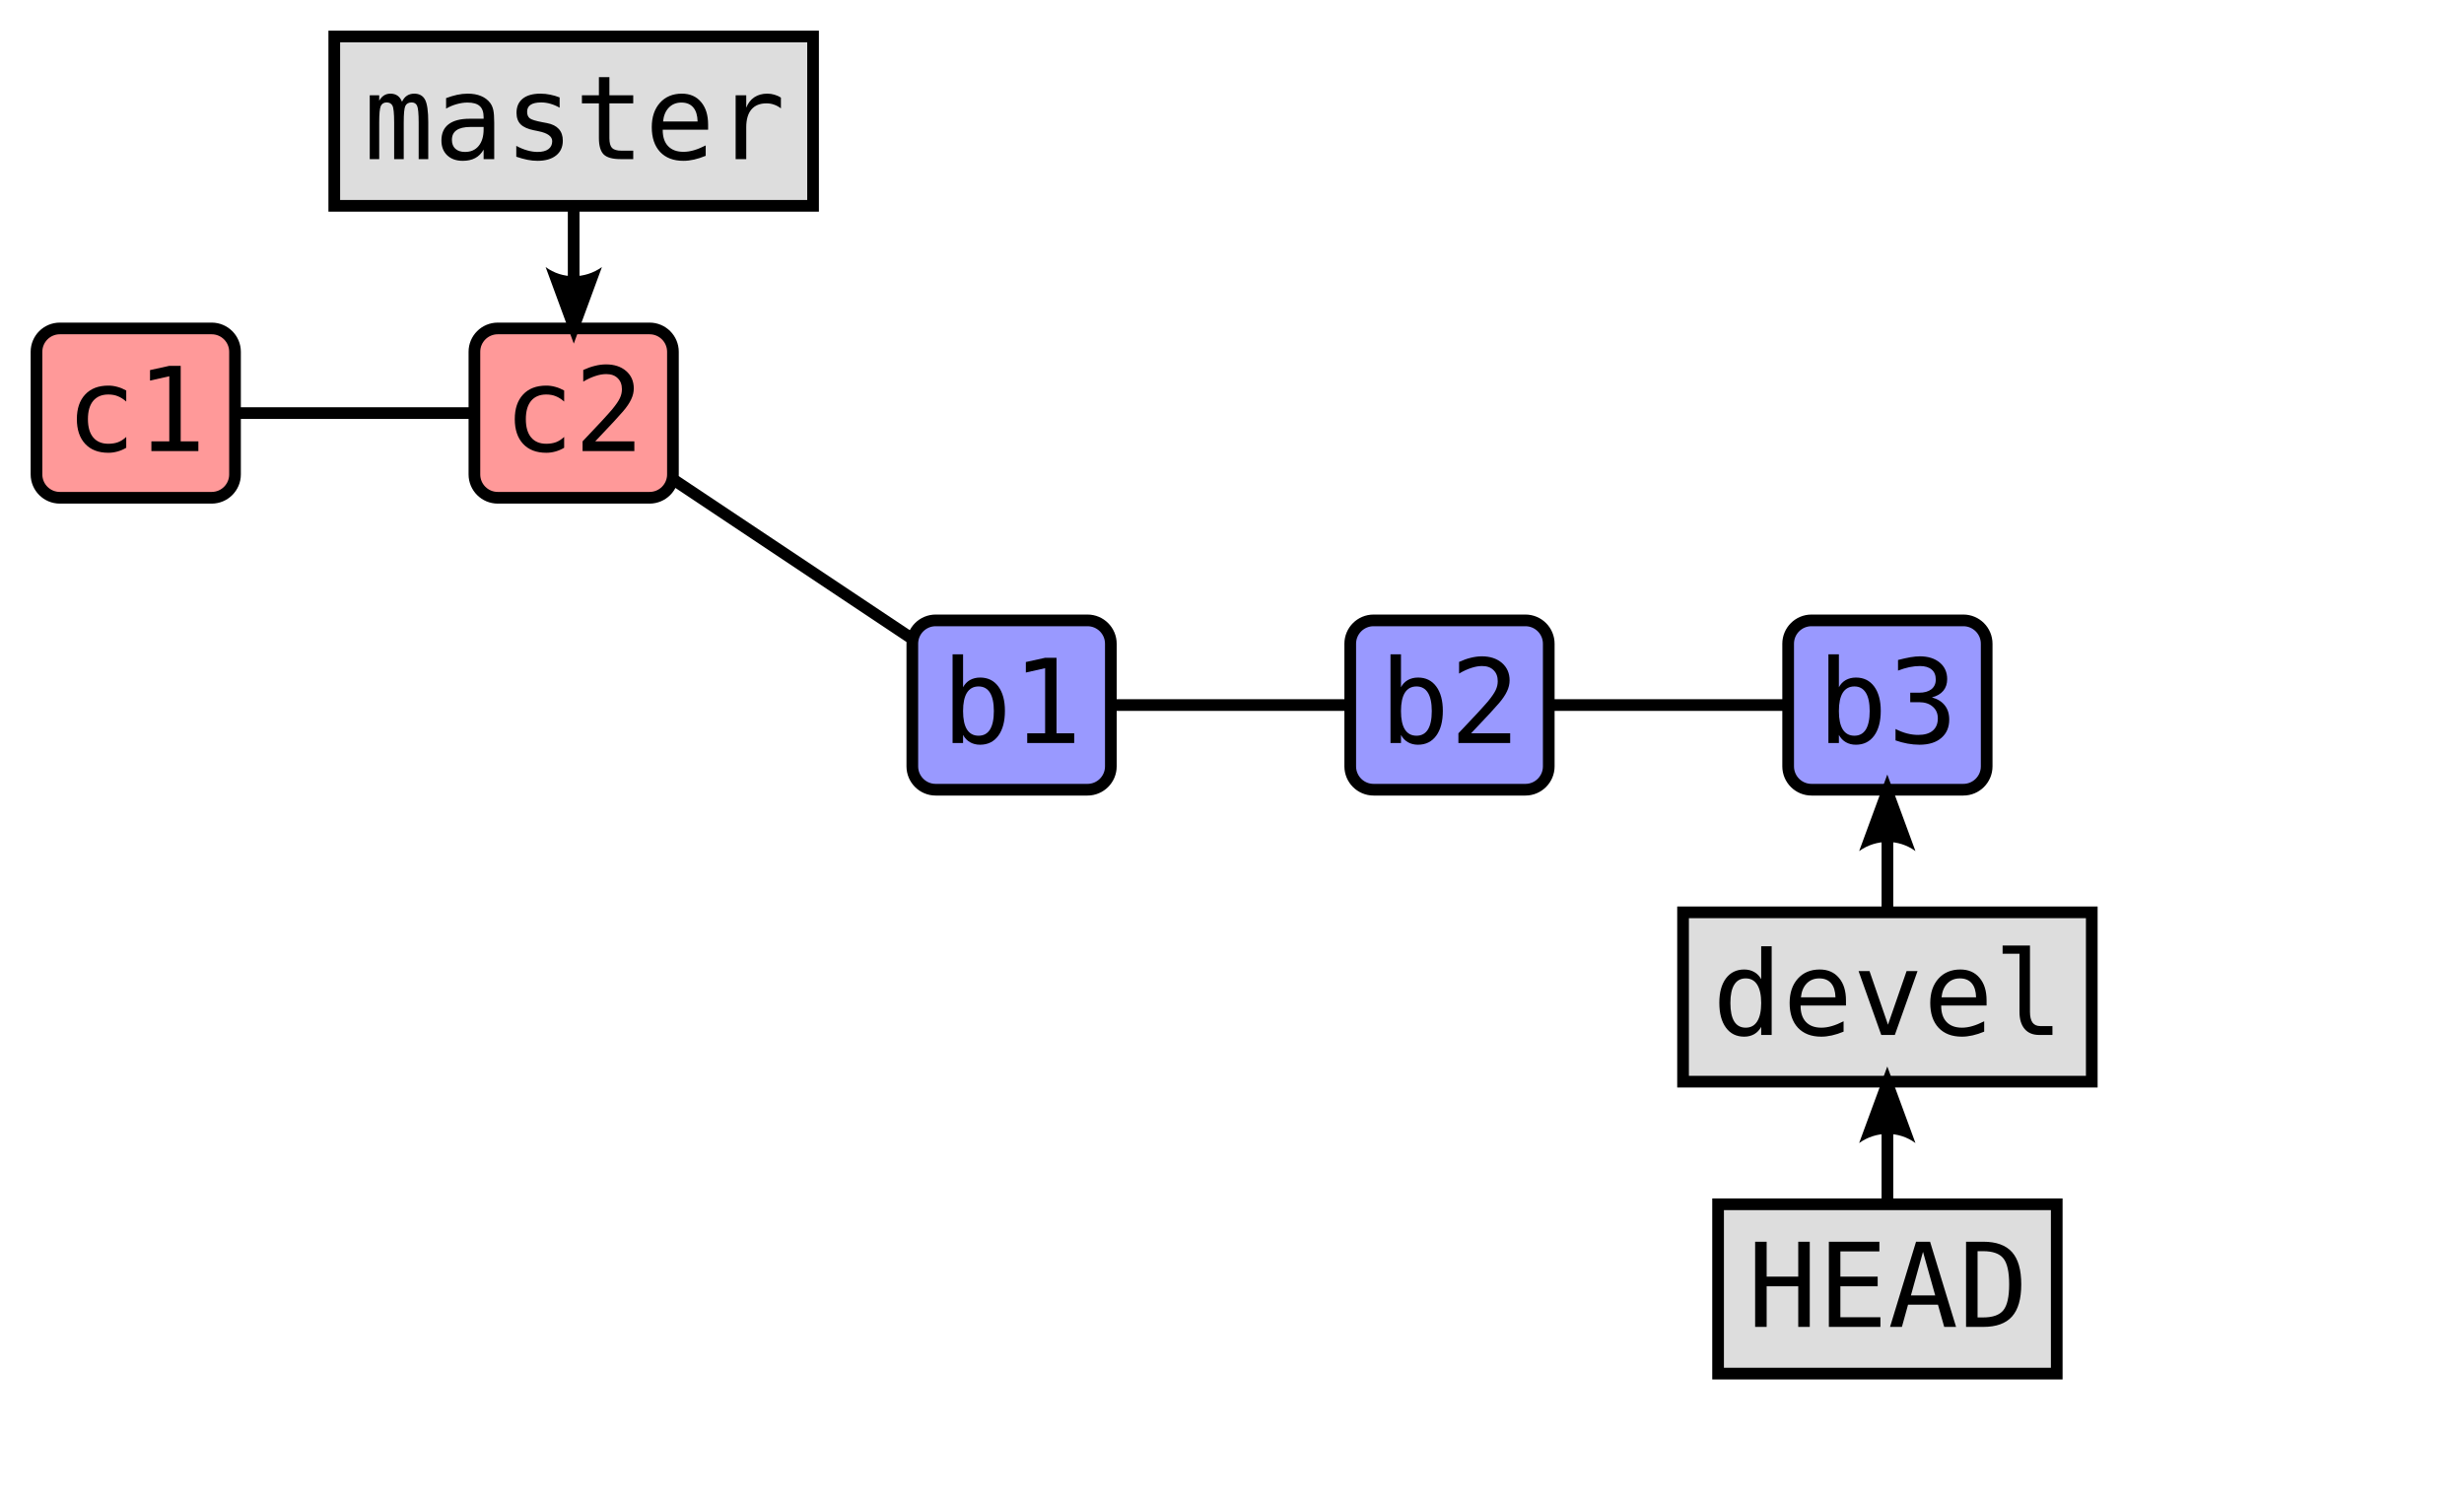
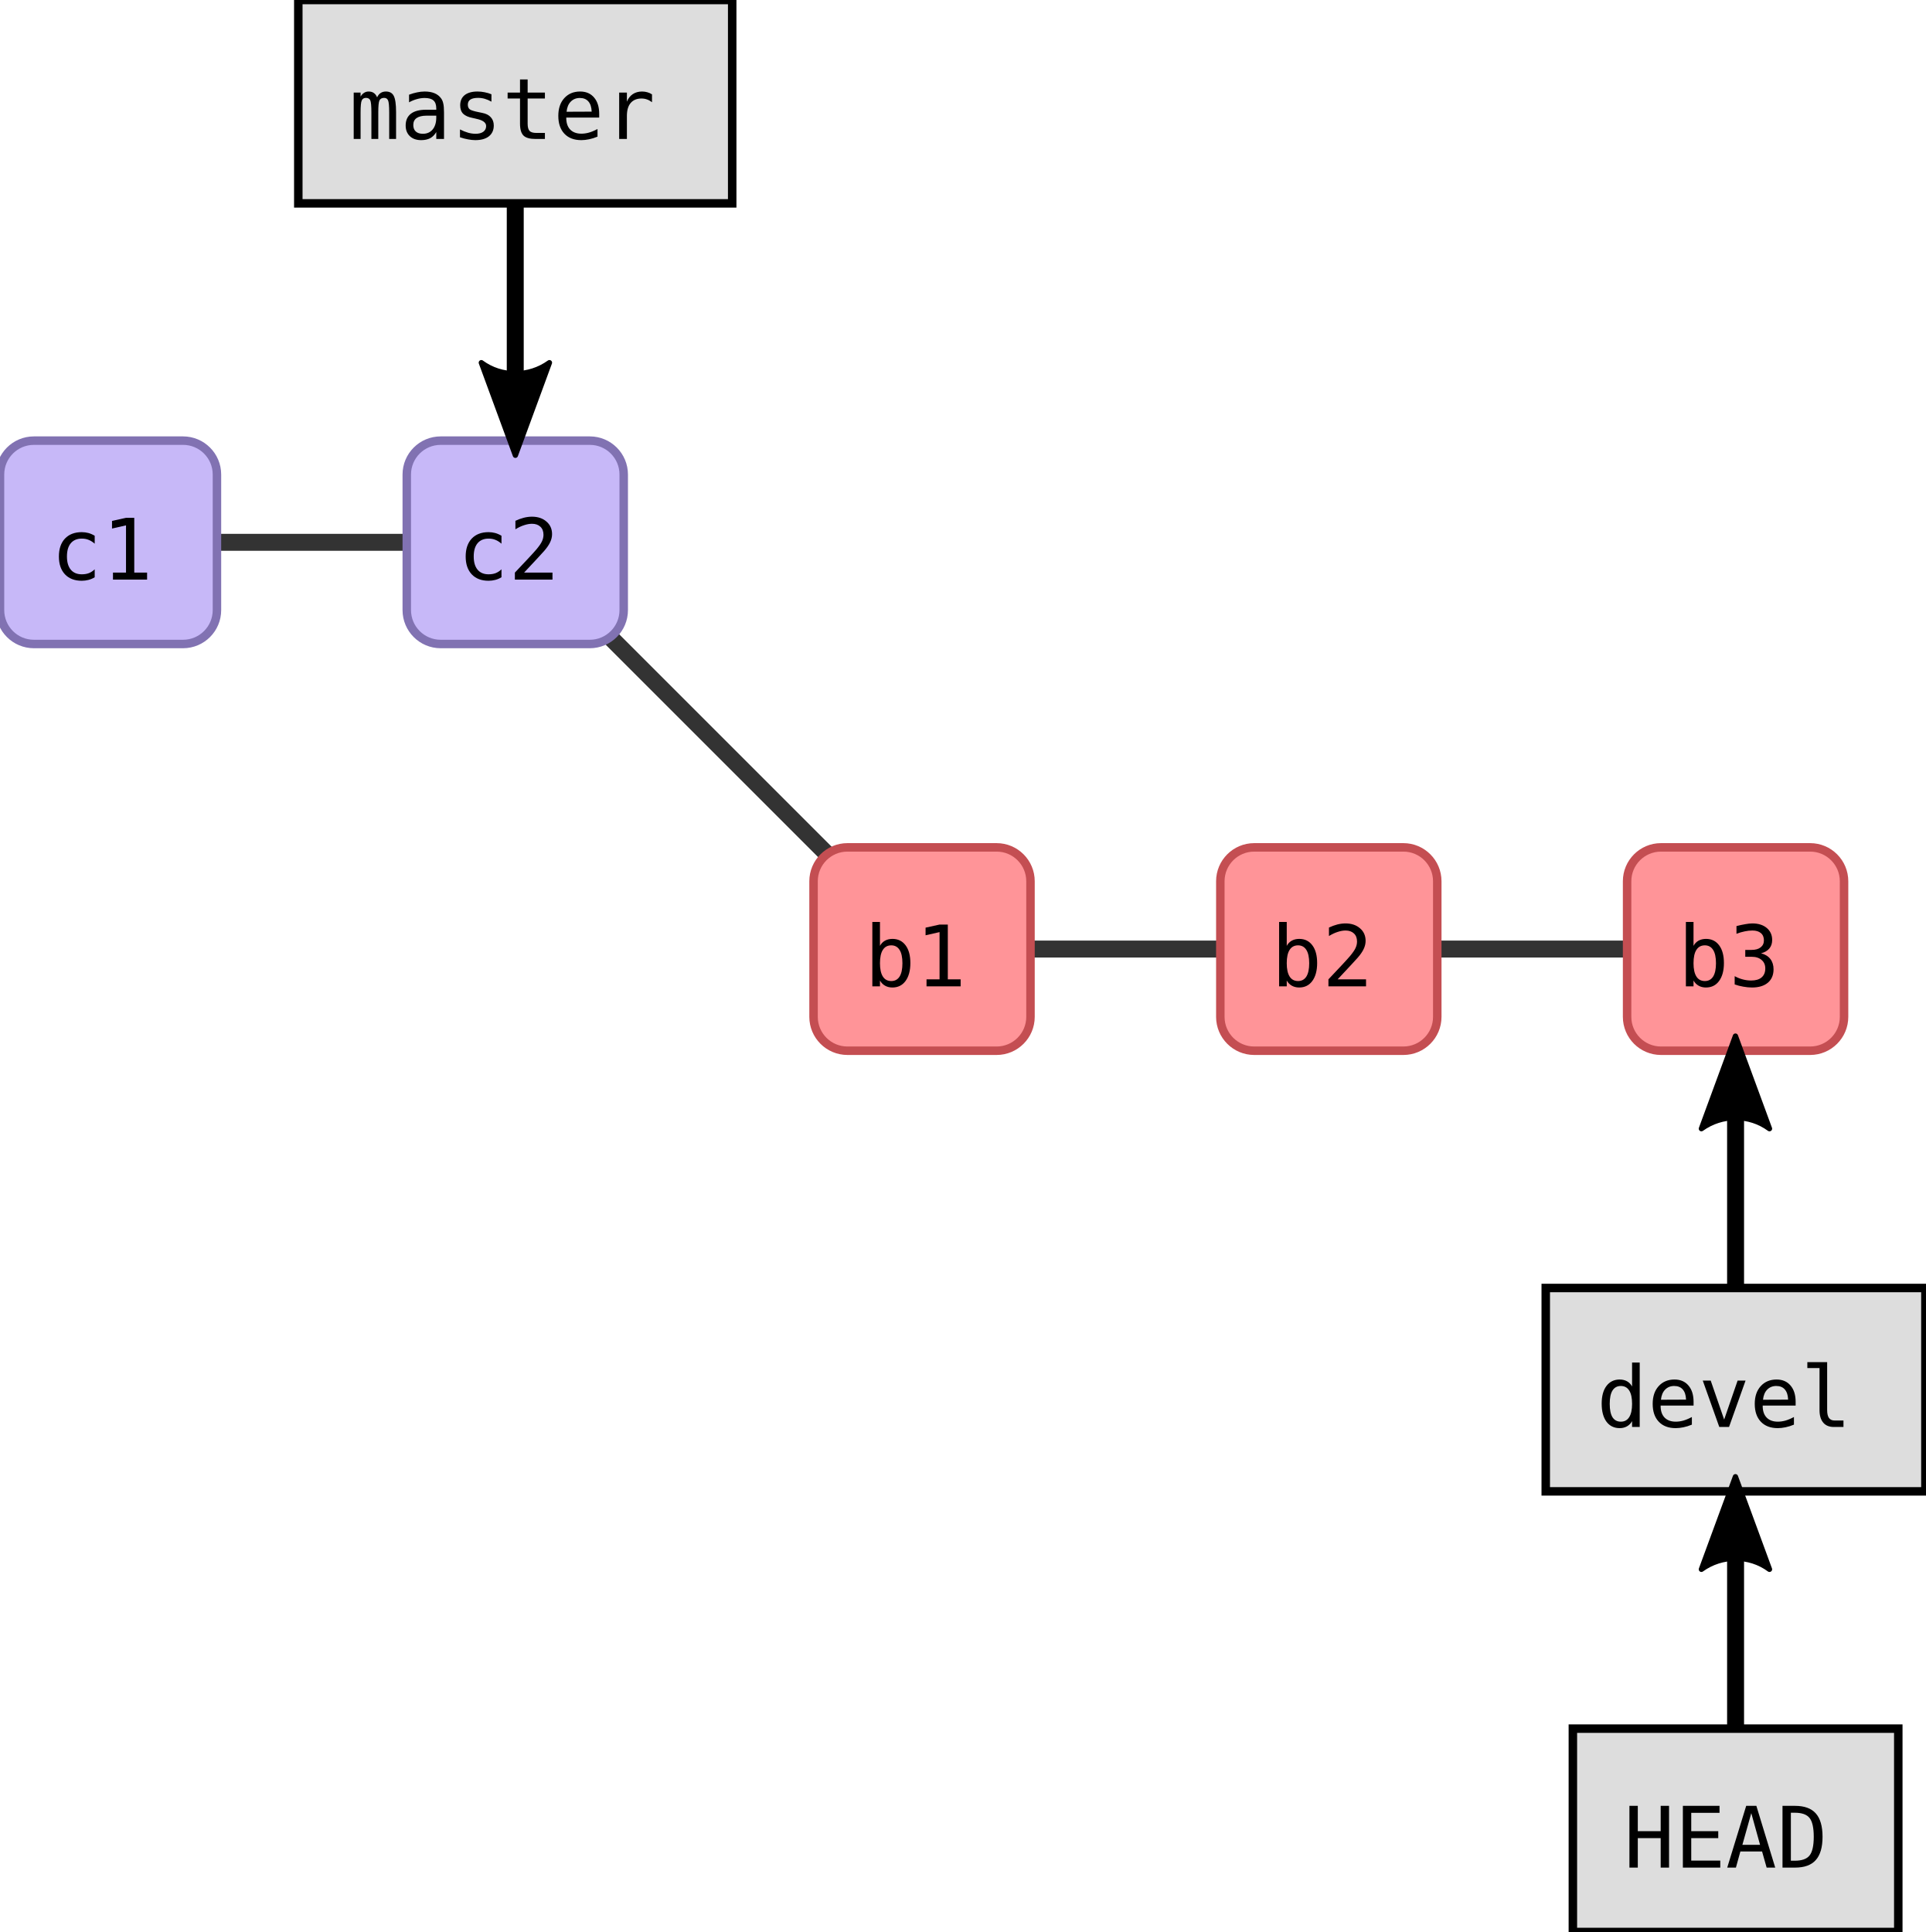
- <svg xmlns="http://www.w3.org/2000/svg" width="337.6" height="206.4" id="svg2" version="1.1">
+ <svg xmlns="http://www.w3.org/2000/svg" width="284.0" height="285.0" id="svg2" version="1.1">
  <defs id="defs4">
-     <marker orient="auto" refY="0.0" refX="0.0" id="Arrow2Mend" style="overflow:visible;">
-       <path id="path3786" style="fill-rule:evenodd;stroke-width:0.625;stroke-linejoin:round;" d="M 8.719,4.034 L -2.207,0.016 L 8.719,-4.002 C 6.973,-1.63 6.983,1.616 8.719,4.034 z " transform="scale(0.6) rotate(180) translate(0,0)" />
+     <marker orient="auto" refY="0.0" refX="0.0" id="fullmarker" style="overflow:visible;">
+       <path style="opacity:1.0;fill:#000000;stroke:#000000;fill-rule:evenodd;stroke-width:0.625;stroke-linejoin:round;" d="M 8.719,4.034 L -2.207,0.016 L 8.719,-4.002 C 6.973,-1.63 6.983,1.616 8.719,4.034 z " transform="scale(0.5) rotate(180) translate(0,0)" />
+     </marker>
+     <marker orient="auto" refY="0.0" refX="0.0" id="ghostmarker" style="overflow:visible;">
+       <path style="opacity:0.2;fill:#000000;stroke:#000000;fill-rule:evenodd;stroke-width:0.625;stroke-linejoin:round;" d="M 8.719,4.034 L -2.207,0.016 L 8.719,-4.002 C 6.973,-1.63 6.983,1.616 8.719,4.034 z " transform="scale(0.5) rotate(180) translate(0,0)" />
    </marker>
  </defs>
-   <g id="layer1">
-     <rect style="fill:#ff9999;stroke:#000000;stroke-width:1.6;stroke-miterlimit:4;stroke-dasharray:none" id="rect2989" width="27.2" height="23.2" x="5" y="45" ry="3.2" />
-     <text xml:space="preserve" style="font-size:16px;font-style:normal;font-weight:normal;line-height:125%;letter-spacing:0px;word-spacing:0px;fill:#000000;fill-opacity:1;stroke:none;font-family:DejaVu Sans Mono" x="9" y="61.8" id="text2985">
-       <tspan id="tspan2987" x="9" y="61.8">c1</tspan>
-     </text>
-   </g>
-   <g id="layer1">
-     <rect style="fill:#ff9999;stroke:#000000;stroke-width:1.6;stroke-miterlimit:4;stroke-dasharray:none" id="rect2989" width="27.2" height="23.2" x="65" y="45" ry="3.2" />
-     <text xml:space="preserve" style="font-size:16px;font-style:normal;font-weight:normal;line-height:125%;letter-spacing:0px;word-spacing:0px;fill:#000000;fill-opacity:1;stroke:none;font-family:DejaVu Sans Mono" x="69" y="61.8" id="text2985">
-       <tspan id="tspan2987" x="69" y="61.8">c2</tspan>
-     </text>
-   </g>
-   <line x1="64.98" y1="56.6" x2="32.22" y2="56.6" style="stroke:#000000; stroke-width:1.6; stroke-opacity:1.0" />
-   <g id="layer1">
-     <rect style="fill:#dddddd;stroke:#000000;stroke-width:1.6;stroke-miterlimit:4;stroke-dasharray:none" id="rect2989" width="65.6" height="23.2" x="45.8" y="5" ry="0" />
-     <text xml:space="preserve" style="font-size:16px;font-style:normal;font-weight:normal;line-height:125%;letter-spacing:0px;word-spacing:0px;fill:#000000;fill-opacity:1;stroke:none;font-family:DejaVu Sans Mono" x="49.8" y="21.8" id="text2985">
-       <tspan id="tspan2987" x="49.8" y="21.8">master</tspan>
-     </text>
-   </g>
-   <g id="layer1">
-     <path style="fill:none;stroke:#000000;stroke-width:1.6;stroke-linecap:butt;stroke-linejoin:miter;stroke-opacity:1;marker-end:url(#Arrow2Mend);stroke-miterlimit:4;stroke-dasharray:none" d="M 78.6,28.24 78.6,44.96" id="path2985" />
-   </g>
-   <g id="layer1">
-     <rect style="fill:#9999ff;stroke:#000000;stroke-width:1.6;stroke-miterlimit:4;stroke-dasharray:none" id="rect2989" width="27.2" height="23.2" x="125" y="85" ry="3.2" />
-     <text xml:space="preserve" style="font-size:16px;font-style:normal;font-weight:normal;line-height:125%;letter-spacing:0px;word-spacing:0px;fill:#000000;fill-opacity:1;stroke:none;font-family:DejaVu Sans Mono" x="129" y="101.8" id="text2985">
-       <tspan id="tspan2987" x="129" y="101.8">b1</tspan>
-     </text>
-   </g>
-   <line x1="124.98" y1="87.52" x2="92.22" y2="65.68" style="stroke:#000000; stroke-width:1.6; stroke-opacity:1.0" />
-   <g id="layer1">
-     <rect style="fill:#9999ff;stroke:#000000;stroke-width:1.6;stroke-miterlimit:4;stroke-dasharray:none" id="rect2989" width="27.2" height="23.2" x="185" y="85" ry="3.2" />
-     <text xml:space="preserve" style="font-size:16px;font-style:normal;font-weight:normal;line-height:125%;letter-spacing:0px;word-spacing:0px;fill:#000000;fill-opacity:1;stroke:none;font-family:DejaVu Sans Mono" x="189" y="101.8" id="text2985">
-       <tspan id="tspan2987" x="189" y="101.8">b2</tspan>
-     </text>
-   </g>
-   <line x1="184.98" y1="96.6" x2="152.22" y2="96.6" style="stroke:#000000; stroke-width:1.6; stroke-opacity:1.0" />
-   <g id="layer1">
-     <rect style="fill:#9999ff;stroke:#000000;stroke-width:1.6;stroke-miterlimit:4;stroke-dasharray:none" id="rect2989" width="27.2" height="23.2" x="245" y="85" ry="3.2" />
-     <text xml:space="preserve" style="font-size:16px;font-style:normal;font-weight:normal;line-height:125%;letter-spacing:0px;word-spacing:0px;fill:#000000;fill-opacity:1;stroke:none;font-family:DejaVu Sans Mono" x="249" y="101.8" id="text2985">
-       <tspan id="tspan2987" x="249" y="101.8">b3</tspan>
-     </text>
-   </g>
-   <line x1="244.98" y1="96.6" x2="212.22" y2="96.6" style="stroke:#000000; stroke-width:1.6; stroke-opacity:1.0" />
-   <g id="layer1">
-     <rect style="fill:#dddddd;stroke:#000000;stroke-width:1.6;stroke-miterlimit:4;stroke-dasharray:none" id="rect2989" width="56" height="23.2" x="230.6" y="125" ry="0" />
-     <text xml:space="preserve" style="font-size:16px;font-style:normal;font-weight:normal;line-height:125%;letter-spacing:0px;word-spacing:0px;fill:#000000;fill-opacity:1;stroke:none;font-family:DejaVu Sans Mono" x="234.6" y="141.8" id="text2985">
-       <tspan id="tspan2987" x="234.6" y="141.8">devel</tspan>
-     </text>
-   </g>
-   <g id="layer1">
-     <path style="fill:none;stroke:#000000;stroke-width:1.6;stroke-linecap:butt;stroke-linejoin:miter;stroke-opacity:1;marker-end:url(#Arrow2Mend);stroke-miterlimit:4;stroke-dasharray:none" d="M 258.6,124.96 258.6,108.24" id="path2985" />
-   </g>
-   <g id="layer1">
-     <rect style="fill:#dddddd;stroke:#000000;stroke-width:1.6;stroke-miterlimit:4;stroke-dasharray:none" id="rect2989" width="46.4" height="23.2" x="235.4" y="165" ry="0" />
-     <text xml:space="preserve" style="font-size:16px;font-style:normal;font-weight:normal;line-height:125%;letter-spacing:0px;word-spacing:0px;fill:#000000;fill-opacity:1;stroke:none;font-family:DejaVu Sans Mono" x="239.4" y="181.8" id="text2985">
-       <tspan id="tspan2987" x="239.4" y="181.8">HEAD</tspan>
-     </text>
-   </g>
-   <g id="layer1">
-     <path style="fill:none;stroke:#000000;stroke-width:1.6;stroke-linecap:butt;stroke-linejoin:miter;stroke-opacity:1;marker-end:url(#Arrow2Mend);stroke-miterlimit:4;stroke-dasharray:none" d="M 258.6,164.96 258.6,148.24" id="path2985" />
+   <g transform="translate(-0.0,65.0) rotate(0)" id="layer1">
+     <line x1="16.0" y1="15.0" x2="76.0" y2="15.0" style="stroke:#000000;                         stroke-width:2.5;                         stroke-opacity:0.8" />
+     <line x1="136.0" y1="75.0" x2="196.0" y2="75.0" style="stroke:#000000;                         stroke-width:2.5;                         stroke-opacity:0.8" />
+     <line x1="76.0" y1="15.0" x2="136.0" y2="75.0" style="stroke:#000000;                         stroke-width:2.5;                         stroke-opacity:0.8" />
+     <line x1="196.0" y1="75.0" x2="256.0" y2="75.0" style="stroke:#000000;                         stroke-width:2.5;                         stroke-opacity:0.8" />
+     <rect style="fill:#c7b8f8;                         stroke:#8172B2;                         stroke-width:1.25;                         stroke-miterlimit:4;                         stroke-opacity:1.0;                         stroke-dasharray:none" width="32.0" height="30.0" x="0.0" y="0.0" ry="5.0" />
+     <text style="font-size:12.5px;                         font-style:normal;                         font-weight:normal;                         line-height:125%%;                         letter-spacing:0px;                         word-spacing:0px;                         fill:#000000;                         fill-opacity:1.0;                         stroke:none;                         font-family:DejaVu Sans Mono" x="7.5" y="20.5">c1</text>
+     <rect style="fill:#ff9498;                         stroke:#C44E52;                         stroke-width:1.25;                         stroke-miterlimit:4;                         stroke-opacity:1.0;                         stroke-dasharray:none" width="32.0" height="30.0" x="240.0" y="60.0" ry="5.0" />
+     <text style="font-size:12.5px;                         font-style:normal;                         font-weight:normal;                         line-height:125%%;                         letter-spacing:0px;                         word-spacing:0px;                         fill:#000000;                         fill-opacity:1.0;                         stroke:none;                         font-family:DejaVu Sans Mono" x="247.5" y="80.5">b3</text>
+     <rect style="fill:#ff9498;                         stroke:#C44E52;                         stroke-width:1.25;                         stroke-miterlimit:4;                         stroke-opacity:1.0;                         stroke-dasharray:none" width="32.0" height="30.0" x="120.0" y="60.0" ry="5.0" />
+     <text style="font-size:12.5px;                         font-style:normal;                         font-weight:normal;                         line-height:125%%;                         letter-spacing:0px;                         word-spacing:0px;                         fill:#000000;                         fill-opacity:1.0;                         stroke:none;                         font-family:DejaVu Sans Mono" x="127.5" y="80.5">b1</text>
+     <rect style="fill:#c7b8f8;                         stroke:#8172B2;                         stroke-width:1.25;                         stroke-miterlimit:4;                         stroke-opacity:1.0;                         stroke-dasharray:none" width="32.0" height="30.0" x="60.0" y="0.0" ry="5.0" />
+     <text style="font-size:12.5px;                         font-style:normal;                         font-weight:normal;                         line-height:125%%;                         letter-spacing:0px;                         word-spacing:0px;                         fill:#000000;                         fill-opacity:1.0;                         stroke:none;                         font-family:DejaVu Sans Mono" x="67.5" y="20.5">c2</text>
+     <rect style="fill:#ff9498;                         stroke:#C44E52;                         stroke-width:1.25;                         stroke-miterlimit:4;                         stroke-opacity:1.0;                         stroke-dasharray:none" width="32.0" height="30.0" x="180.0" y="60.0" ry="5.0" />
+     <text style="font-size:12.5px;                         font-style:normal;                         font-weight:normal;                         line-height:125%%;                         letter-spacing:0px;                         word-spacing:0px;                         fill:#000000;                         fill-opacity:1.0;                         stroke:none;                         font-family:DejaVu Sans Mono" x="187.5" y="80.5">b2</text>
+     <path style="fill:none;                  stroke:#000000;                  stroke-width:2.5;                  stroke-linecap:butt;                  stroke-linejoin:miter;                  stroke-opacity:1.0;                  marker-end:url(#fullmarker);                  stroke-miterlimit:4;                  stroke-dasharray:none" d="M 256.0,140.0 256.0,90.6" />
+     <rect style="fill:#dddddd;                         stroke:#000000;                         stroke-width:1.25;                         stroke-miterlimit:4;                         stroke-opacity:1.0;                         stroke-dasharray:none" width="56.0" height="30.0" x="228.0" y="125.0" ry="0.0" />
+     <text style="font-size:12.5px;                         font-style:normal;                         font-weight:normal;                         line-height:125%%;                         letter-spacing:0px;                         word-spacing:0px;                         fill:#000000;                         fill-opacity:1.0;                         stroke:none;                         font-family:DejaVu Sans Mono" x="235.5" y="145.5">devel</text>
+     <path style="fill:none;                  stroke:#000000;                  stroke-width:2.5;                  stroke-linecap:butt;                  stroke-linejoin:miter;                  stroke-opacity:1.0;                  marker-end:url(#fullmarker);                  stroke-miterlimit:4;                  stroke-dasharray:none" d="M 256.0,205.0 256.0,155.6" />
+     <rect style="fill:#dddddd;                         stroke:#000000;                         stroke-width:1.25;                         stroke-miterlimit:4;                         stroke-opacity:1.0;                         stroke-dasharray:none" width="48.0" height="30.0" x="232.0" y="190.0" ry="0.0" />
+     <text style="font-size:12.5px;                         font-style:normal;                         font-weight:normal;                         line-height:125%%;                         letter-spacing:0px;                         word-spacing:0px;                         fill:#000000;                         fill-opacity:1.0;                         stroke:none;                         font-family:DejaVu Sans Mono" x="239.5" y="210.5">HEAD</text>
+     <path style="fill:none;                  stroke:#000000;                  stroke-width:2.5;                  stroke-linecap:butt;                  stroke-linejoin:miter;                  stroke-opacity:1.0;                  marker-end:url(#fullmarker);                  stroke-miterlimit:4;                  stroke-dasharray:none" d="M 76.0,-50.0 76.0,-0.6" />
+     <rect style="fill:#dddddd;                         stroke:#000000;                         stroke-width:1.25;                         stroke-miterlimit:4;                         stroke-opacity:1.0;                         stroke-dasharray:none" width="64.0" height="30.0" x="44.0" y="-65.0" ry="0.0" />
+     <text style="font-size:12.5px;                         font-style:normal;                         font-weight:normal;                         line-height:125%%;                         letter-spacing:0px;                         word-spacing:0px;                         fill:#000000;                         fill-opacity:1.0;                         stroke:none;                         font-family:DejaVu Sans Mono" x="51.5" y="-44.5">master</text>
  </g>
</svg>
